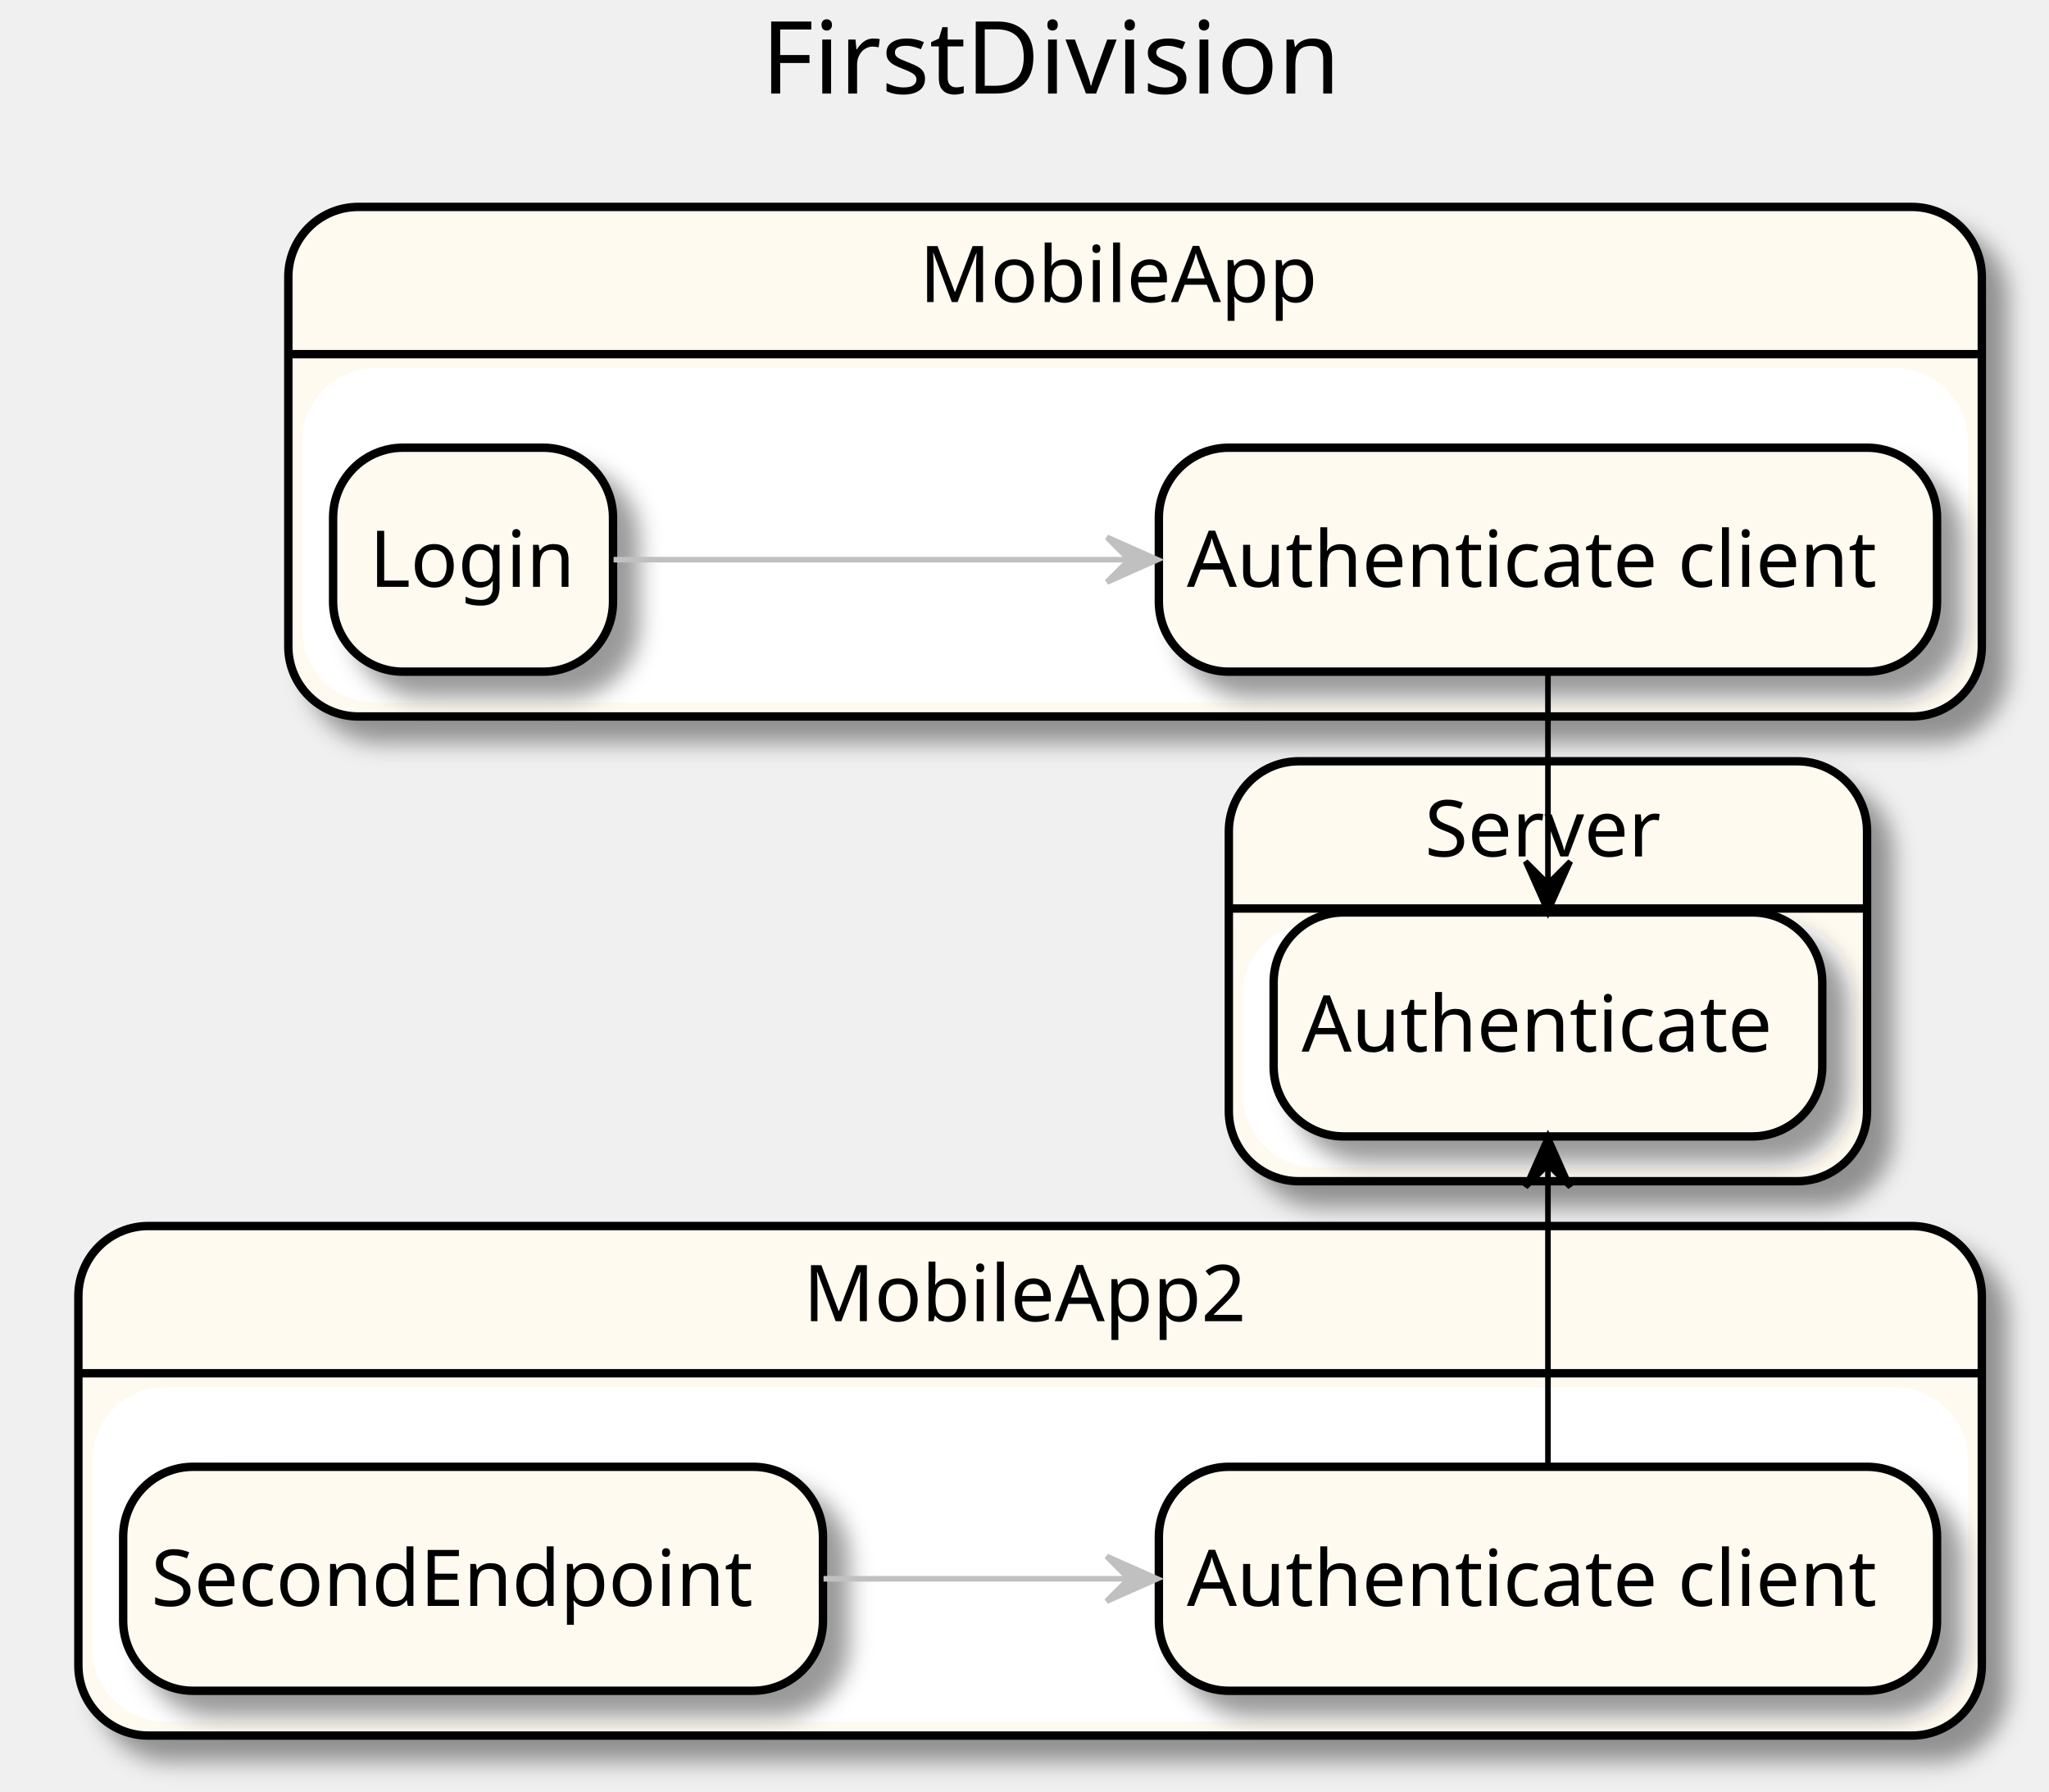
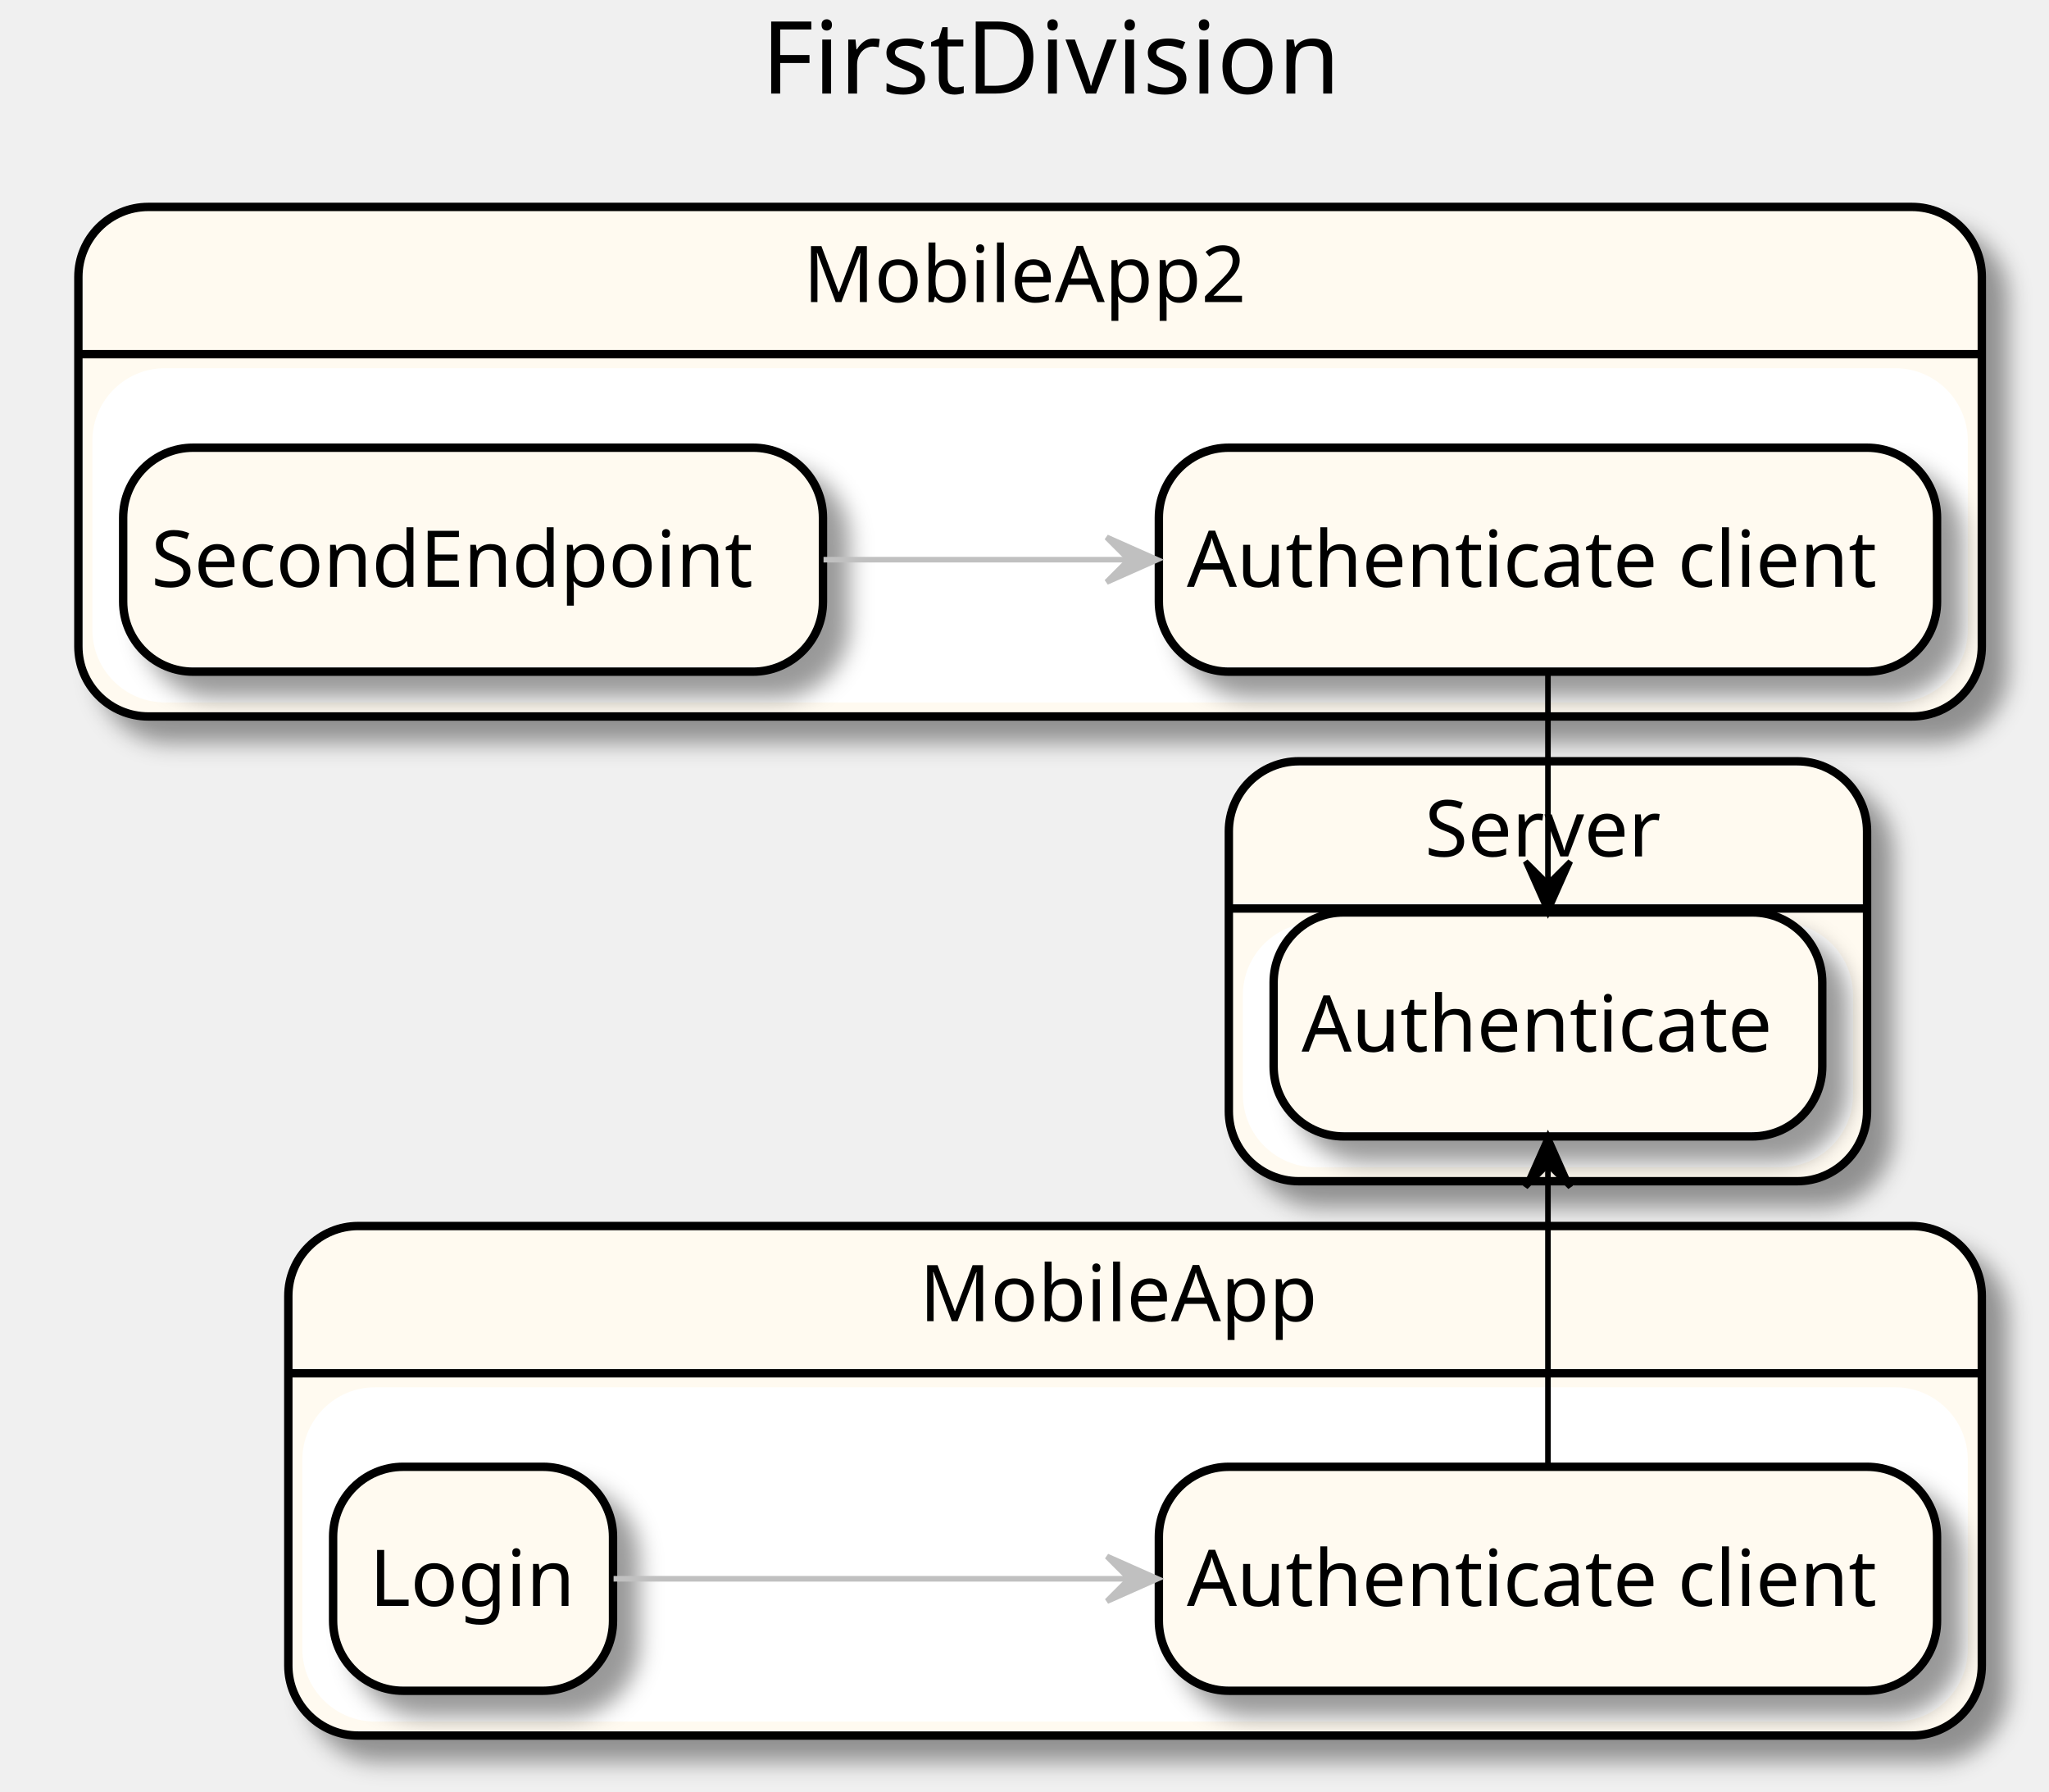
<svg xmlns="http://www.w3.org/2000/svg" contentScriptType="application/ecmascript" contentStyleType="text/css" height="320px" preserveAspectRatio="none" style="width:366px;height:320px;" version="1.1" viewBox="0 0 366 320" width="366px" zoomAndPan="magnify">
  <defs>
-     <filter height="300%" id="fqy0pupj3po7j" width="300%" x="-1" y="-1">
+     <filter height="300%" id="f1r19et0ckgh4h" width="300%" x="-1" y="-1">
      <feGaussianBlur result="blurOut" stdDeviation="2.0" />
      <feColorMatrix in="blurOut" result="blurOut2" type="matrix" values="0 0 0 0 0 0 0 0 0 0 0 0 0 0 0 0 0 0 .4 0" />
      <feOffset dx="4.0" dy="4.0" in="blurOut2" result="blurOut3" />
      <feBlend in="SourceGraphic" in2="blurOut3" mode="normal" />
    </filter>
  </defs>
  <g>
    <text fill="#000000" font-family="sans-serif" font-size="18" lengthAdjust="spacingAndGlyphs" textLength="108" x="136" y="16.708">FirstDivision</text>
-     <rect fill="#FFFAF0" filter="url(#fqy0pupj3po7j)" height="91" rx="12.5" ry="12.5" style="stroke: #000000; stroke-width: 1.5;" width="302.5" x="51.5" y="36.953" />
-     <rect fill="#FFFFFF" height="58.703" rx="12.5" ry="12.5" style="stroke: #FFFFFF; stroke-width: 1.0;" width="296.5" x="54.5" y="66.25" />
-     <line style="stroke: #000000; stroke-width: 1.5;" x1="51.5" x2="354" y1="63.25" y2="63.25" />
-     <text fill="#000000" font-family="sans-serif" font-size="14" lengthAdjust="spacingAndGlyphs" textLength="72" x="164.25" y="53.948">MobileApp</text>
-     <rect fill="#FFFAF0" filter="url(#fqy0pupj3po7j)" height="91" rx="12.5" ry="12.5" style="stroke: #000000; stroke-width: 1.5;" width="340" x="14" y="218.953" />
-     <rect fill="#FFFFFF" height="58.703" rx="12.5" ry="12.5" style="stroke: #FFFFFF; stroke-width: 1.0;" width="334" x="17" y="248.25" />
-     <line style="stroke: #000000; stroke-width: 1.5;" x1="14" x2="354" y1="245.25" y2="245.25" />
-     <text fill="#000000" font-family="sans-serif" font-size="14" lengthAdjust="spacingAndGlyphs" textLength="81" x="143.5" y="235.948">MobileApp2</text>
-     <rect fill="#FFFAF0" filter="url(#fqy0pupj3po7j)" height="75" rx="12.5" ry="12.5" style="stroke: #000000; stroke-width: 1.5;" width="114" x="219.5" y="135.953" />
+     <rect fill="#FFFAF0" filter="url(#f1r19et0ckgh4h)" height="91" rx="12.5" ry="12.5" style="stroke: #000000; stroke-width: 1.5;" width="302.5" x="51.5" y="218.953" />
+     <rect fill="#FFFFFF" height="58.703" rx="12.5" ry="12.5" style="stroke: #FFFFFF; stroke-width: 1.0;" width="296.5" x="54.5" y="248.25" />
+     <line style="stroke: #000000; stroke-width: 1.5;" x1="51.5" x2="354" y1="245.25" y2="245.25" />
+     <text fill="#000000" font-family="sans-serif" font-size="14" lengthAdjust="spacingAndGlyphs" textLength="72" x="164.25" y="235.948">MobileApp</text>
+     <rect fill="#FFFAF0" filter="url(#f1r19et0ckgh4h)" height="91" rx="12.5" ry="12.5" style="stroke: #000000; stroke-width: 1.5;" width="340" x="14" y="36.953" />
+     <rect fill="#FFFFFF" height="58.703" rx="12.5" ry="12.5" style="stroke: #FFFFFF; stroke-width: 1.0;" width="334" x="17" y="66.25" />
+     <line style="stroke: #000000; stroke-width: 1.5;" x1="14" x2="354" y1="63.25" y2="63.25" />
+     <text fill="#000000" font-family="sans-serif" font-size="14" lengthAdjust="spacingAndGlyphs" textLength="81" x="143.5" y="53.948">MobileApp2</text>
+     <rect fill="#FFFAF0" filter="url(#f1r19et0ckgh4h)" height="75" rx="12.5" ry="12.5" style="stroke: #000000; stroke-width: 1.5;" width="114" x="219.5" y="135.953" />
    <rect fill="#FFFFFF" height="42.703" rx="12.5" ry="12.5" style="stroke: #FFFFFF; stroke-width: 1.0;" width="108" x="222.5" y="165.25" />
    <line style="stroke: #000000; stroke-width: 1.5;" x1="219.5" x2="333.5" y1="162.25" y2="162.25" />
    <text fill="#000000" font-family="sans-serif" font-size="14" lengthAdjust="spacingAndGlyphs" textLength="44" x="254.5" y="152.948">Server</text>
-     <rect fill="#FFFAF0" filter="url(#fqy0pupj3po7j)" height="40" rx="12.5" ry="12.5" style="stroke: #000000; stroke-width: 1.5;" width="139" x="207" y="79.953" />
+     <rect fill="#FFFAF0" filter="url(#f1r19et0ckgh4h)" height="40" rx="12.5" ry="12.5" style="stroke: #000000; stroke-width: 1.5;" width="139" x="207" y="261.953" />
+     <text fill="#000000" font-family="sans-serif" font-size="14" lengthAdjust="spacingAndGlyphs" textLength="129" x="212" y="286.8">Authenticate client</text>
+     <rect fill="#FFFAF0" filter="url(#f1r19et0ckgh4h)" height="40" rx="12.5" ry="12.5" style="stroke: #000000; stroke-width: 1.5;" width="50" x="59.5" y="261.953" />
+     <text fill="#000000" font-family="sans-serif" font-size="14" lengthAdjust="spacingAndGlyphs" textLength="37" x="66" y="286.8">Login</text>
+     <rect fill="#FFFAF0" filter="url(#f1r19et0ckgh4h)" height="40" rx="12.5" ry="12.5" style="stroke: #000000; stroke-width: 1.5;" width="139" x="207" y="79.953" />
    <text fill="#000000" font-family="sans-serif" font-size="14" lengthAdjust="spacingAndGlyphs" textLength="129" x="212" y="104.8">Authenticate client</text>
-     <rect fill="#FFFAF0" filter="url(#fqy0pupj3po7j)" height="40" rx="12.5" ry="12.5" style="stroke: #000000; stroke-width: 1.5;" width="50" x="59.5" y="79.953" />
-     <text fill="#000000" font-family="sans-serif" font-size="14" lengthAdjust="spacingAndGlyphs" textLength="37" x="66" y="104.8">Login</text>
-     <rect fill="#FFFAF0" filter="url(#fqy0pupj3po7j)" height="40" rx="12.5" ry="12.5" style="stroke: #000000; stroke-width: 1.5;" width="139" x="207" y="261.953" />
-     <text fill="#000000" font-family="sans-serif" font-size="14" lengthAdjust="spacingAndGlyphs" textLength="129" x="212" y="286.8">Authenticate client</text>
-     <rect fill="#FFFAF0" filter="url(#fqy0pupj3po7j)" height="40" rx="12.5" ry="12.5" style="stroke: #000000; stroke-width: 1.5;" width="125" x="22" y="261.953" />
-     <text fill="#000000" font-family="sans-serif" font-size="14" lengthAdjust="spacingAndGlyphs" textLength="115" x="27" y="286.8">SecondEndpoint</text>
-     <rect fill="#FFFAF0" filter="url(#fqy0pupj3po7j)" height="40" rx="12.5" ry="12.5" style="stroke: #000000; stroke-width: 1.5;" width="98" x="227.5" y="162.953" />
+     <rect fill="#FFFAF0" filter="url(#f1r19et0ckgh4h)" height="40" rx="12.5" ry="12.5" style="stroke: #000000; stroke-width: 1.5;" width="125" x="22" y="79.953" />
+     <text fill="#000000" font-family="sans-serif" font-size="14" lengthAdjust="spacingAndGlyphs" textLength="115" x="27" y="104.8">SecondEndpoint</text>
+     <rect fill="#FFFAF0" filter="url(#f1r19et0ckgh4h)" height="40" rx="12.5" ry="12.5" style="stroke: #000000; stroke-width: 1.5;" width="98" x="227.5" y="162.953" />
    <text fill="#000000" font-family="sans-serif" font-size="14" lengthAdjust="spacingAndGlyphs" textLength="88" x="232.5" y="187.8">Authenticate</text>
-     <path d="M147.102,281.953 C164.507,281.953 183.585,281.953 201.617,281.953 " fill="none" id="_3-&gt;_2" style="stroke: #C0C0C0; stroke-width: 1.0;" />
-     <polygon fill="#C0C0C0" points="206.673,281.953,197.673,277.953,201.673,281.953,197.673,285.953,206.673,281.953" style="stroke: #C0C0C0; stroke-width: 1.0;" />
-     <path d="M276.5,261.844 C276.5,243.91 276.5,225.976 276.5,208.042 " fill="none" id="_2-&gt;_4" style="stroke: #000000; stroke-width: 1.0;" />
+     <path d="M109.601,281.953 C132.95,281.953 168.943,281.953 201.535,281.953 " fill="none" id="_1-&gt;_0" style="stroke: #C0C0C0; stroke-width: 1.0;" />
+     <polygon fill="#C0C0C0" points="206.734,281.953,197.734,277.953,201.734,281.953,197.734,285.953,206.734,281.953" style="stroke: #C0C0C0; stroke-width: 1.0;" />
+     <path d="M276.5,261.844 C276.5,243.91 276.5,225.976 276.5,208.042 " fill="none" id="_0-&gt;_4" style="stroke: #000000; stroke-width: 1.0;" />
    <polygon fill="#000000" points="276.5,202.984,272.5,211.984,276.5,207.984,280.5,211.984,276.5,202.984" style="stroke: #000000; stroke-width: 1.0;" />
-     <path d="M109.601,99.953 C132.95,99.953 168.943,99.953 201.535,99.953 " fill="none" id="_1-&gt;_0" style="stroke: #C0C0C0; stroke-width: 1.0;" />
-     <polygon fill="#C0C0C0" points="206.734,99.953,197.734,95.953,201.734,99.953,197.734,103.953,206.734,99.953" style="stroke: #C0C0C0; stroke-width: 1.0;" />
-     <path d="M276.5,120.1 C276.5,132.681 276.5,145.261 276.5,157.842 " fill="none" id="_0-&gt;_4" style="stroke: #000000; stroke-width: 1.0;" />
+     <path d="M147.102,99.953 C164.507,99.953 183.585,99.953 201.617,99.953 " fill="none" id="_3-&gt;_2" style="stroke: #C0C0C0; stroke-width: 1.0;" />
+     <polygon fill="#C0C0C0" points="206.673,99.953,197.673,95.953,201.673,99.953,197.673,103.953,206.673,99.953" style="stroke: #C0C0C0; stroke-width: 1.0;" />
+     <path d="M276.5,120.1 C276.5,132.681 276.5,145.261 276.5,157.842 " fill="none" id="_2-&gt;_4" style="stroke: #000000; stroke-width: 1.0;" />
    <polygon fill="#000000" points="276.5,162.851,280.5,153.851,276.5,157.851,272.5,153.851,276.5,162.851" style="stroke: #000000; stroke-width: 1.0;" />
  </g>
</svg>
